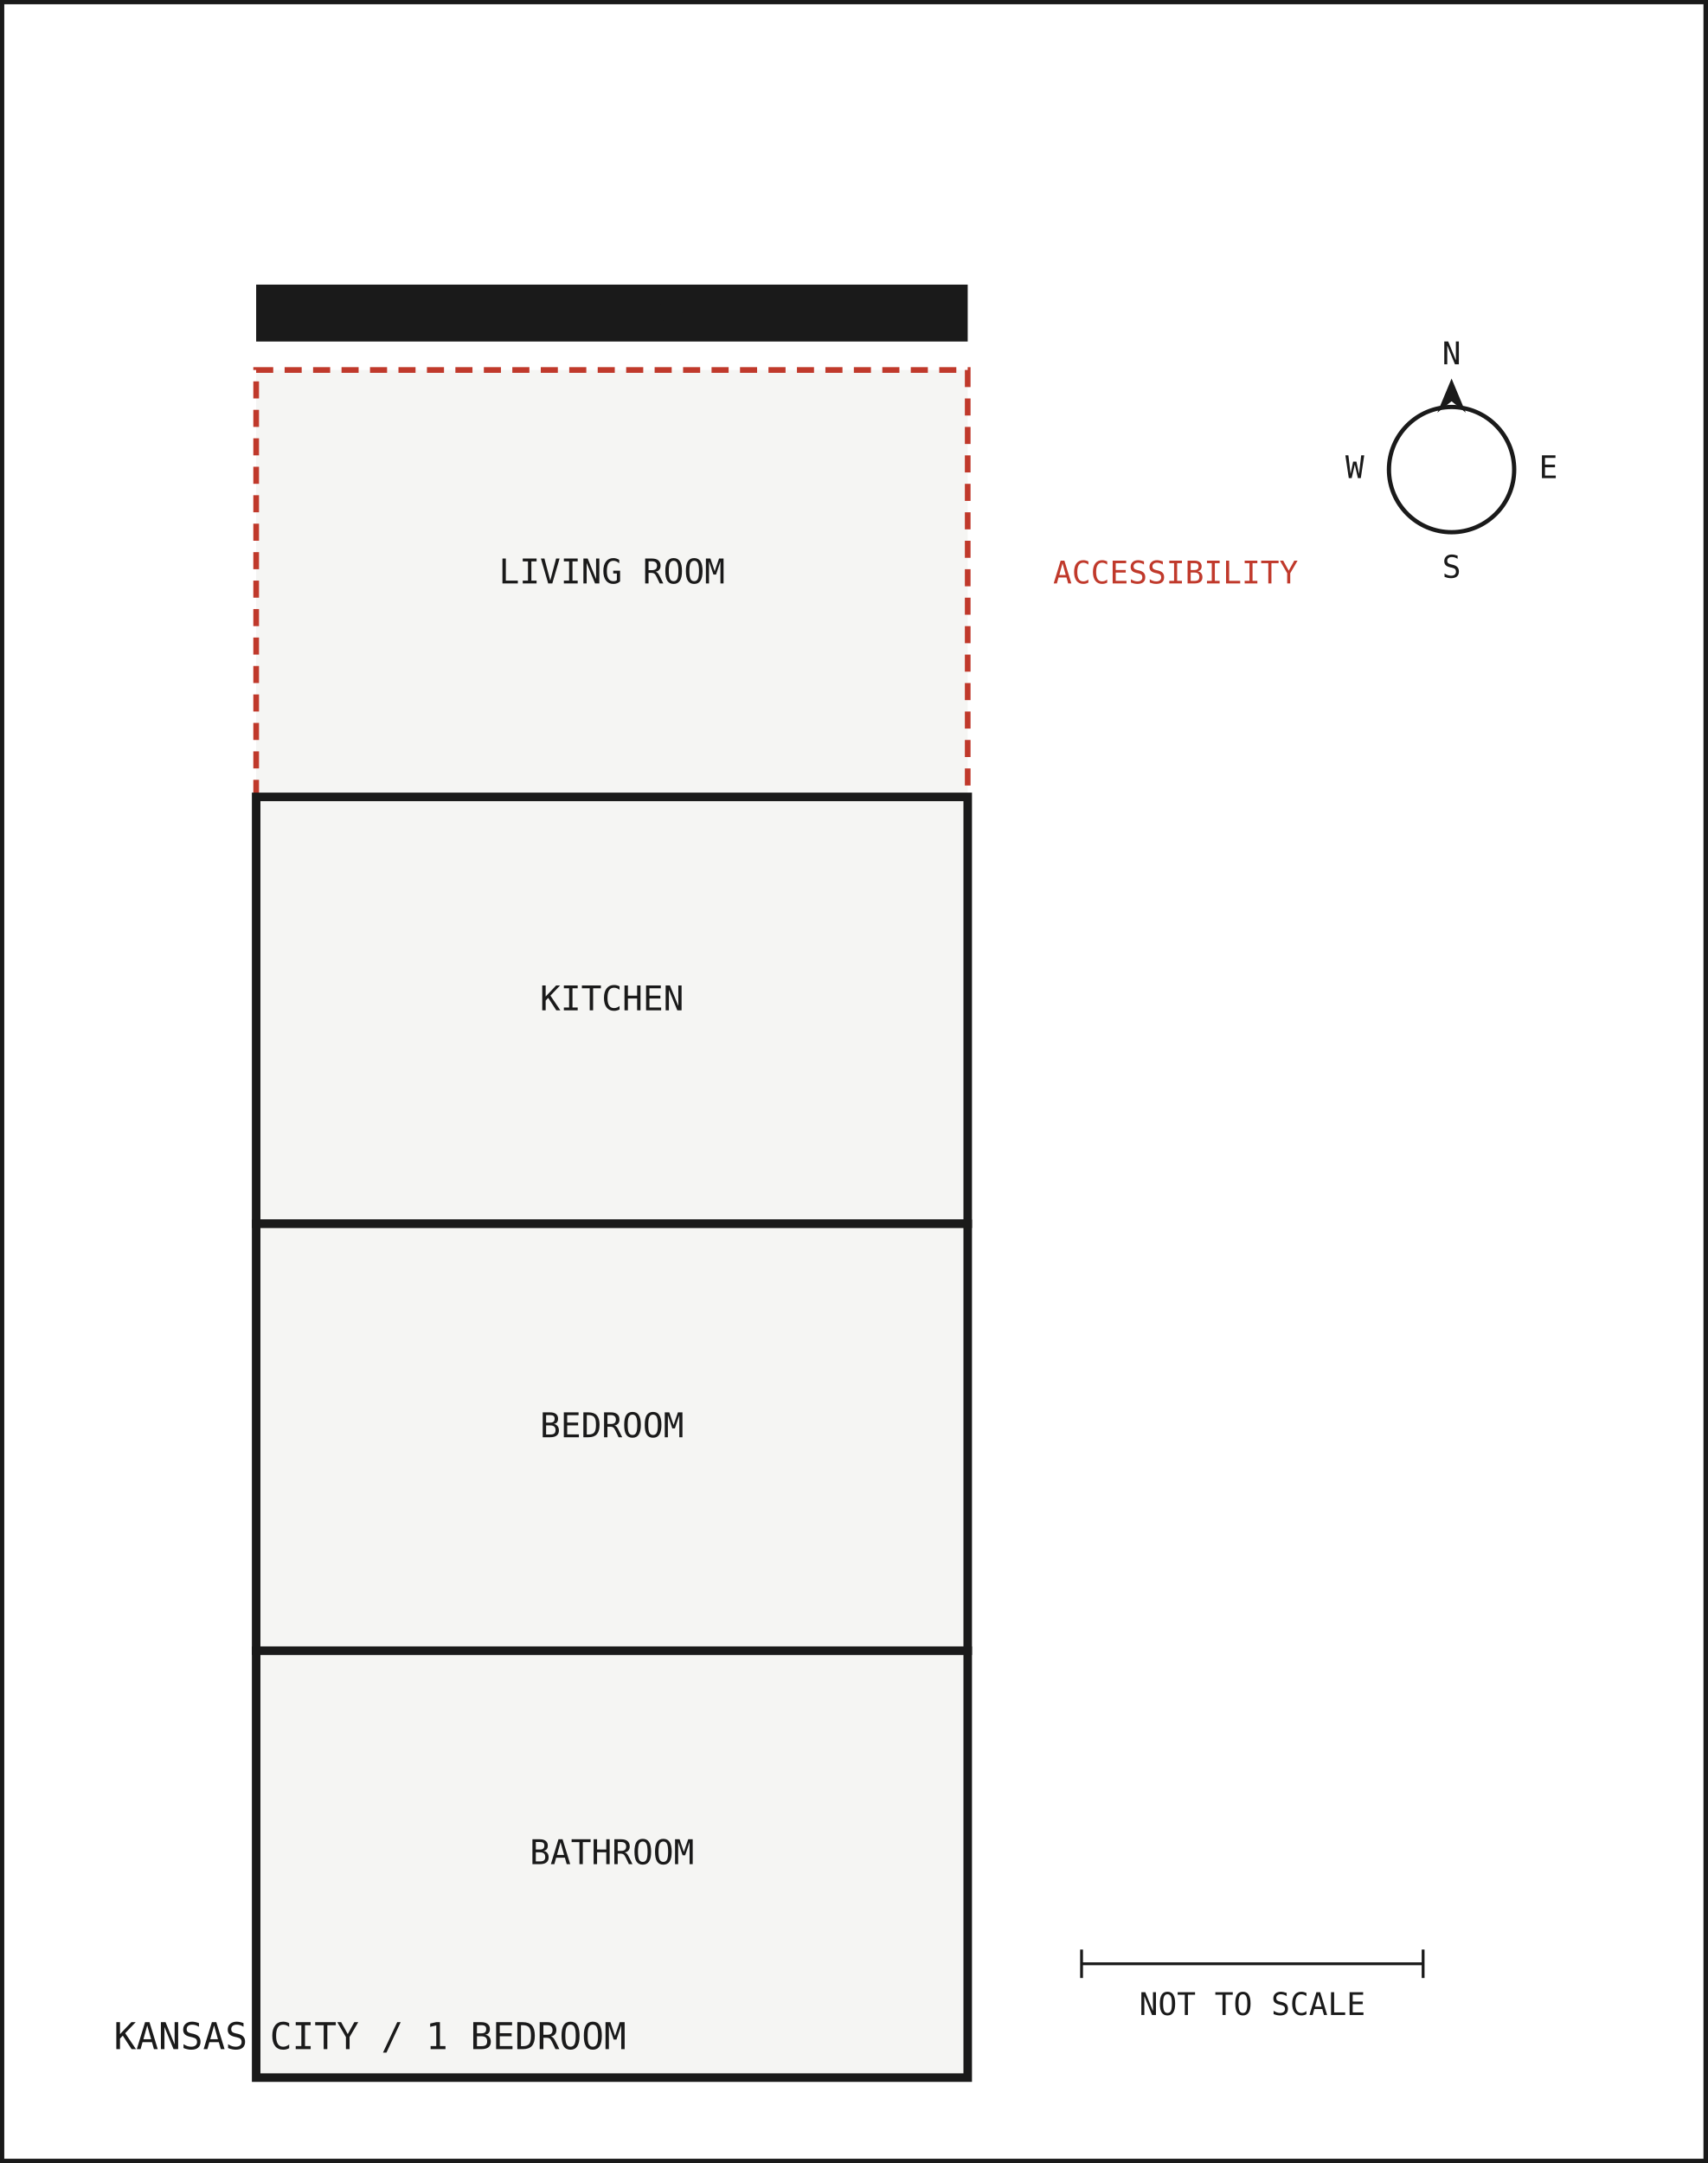
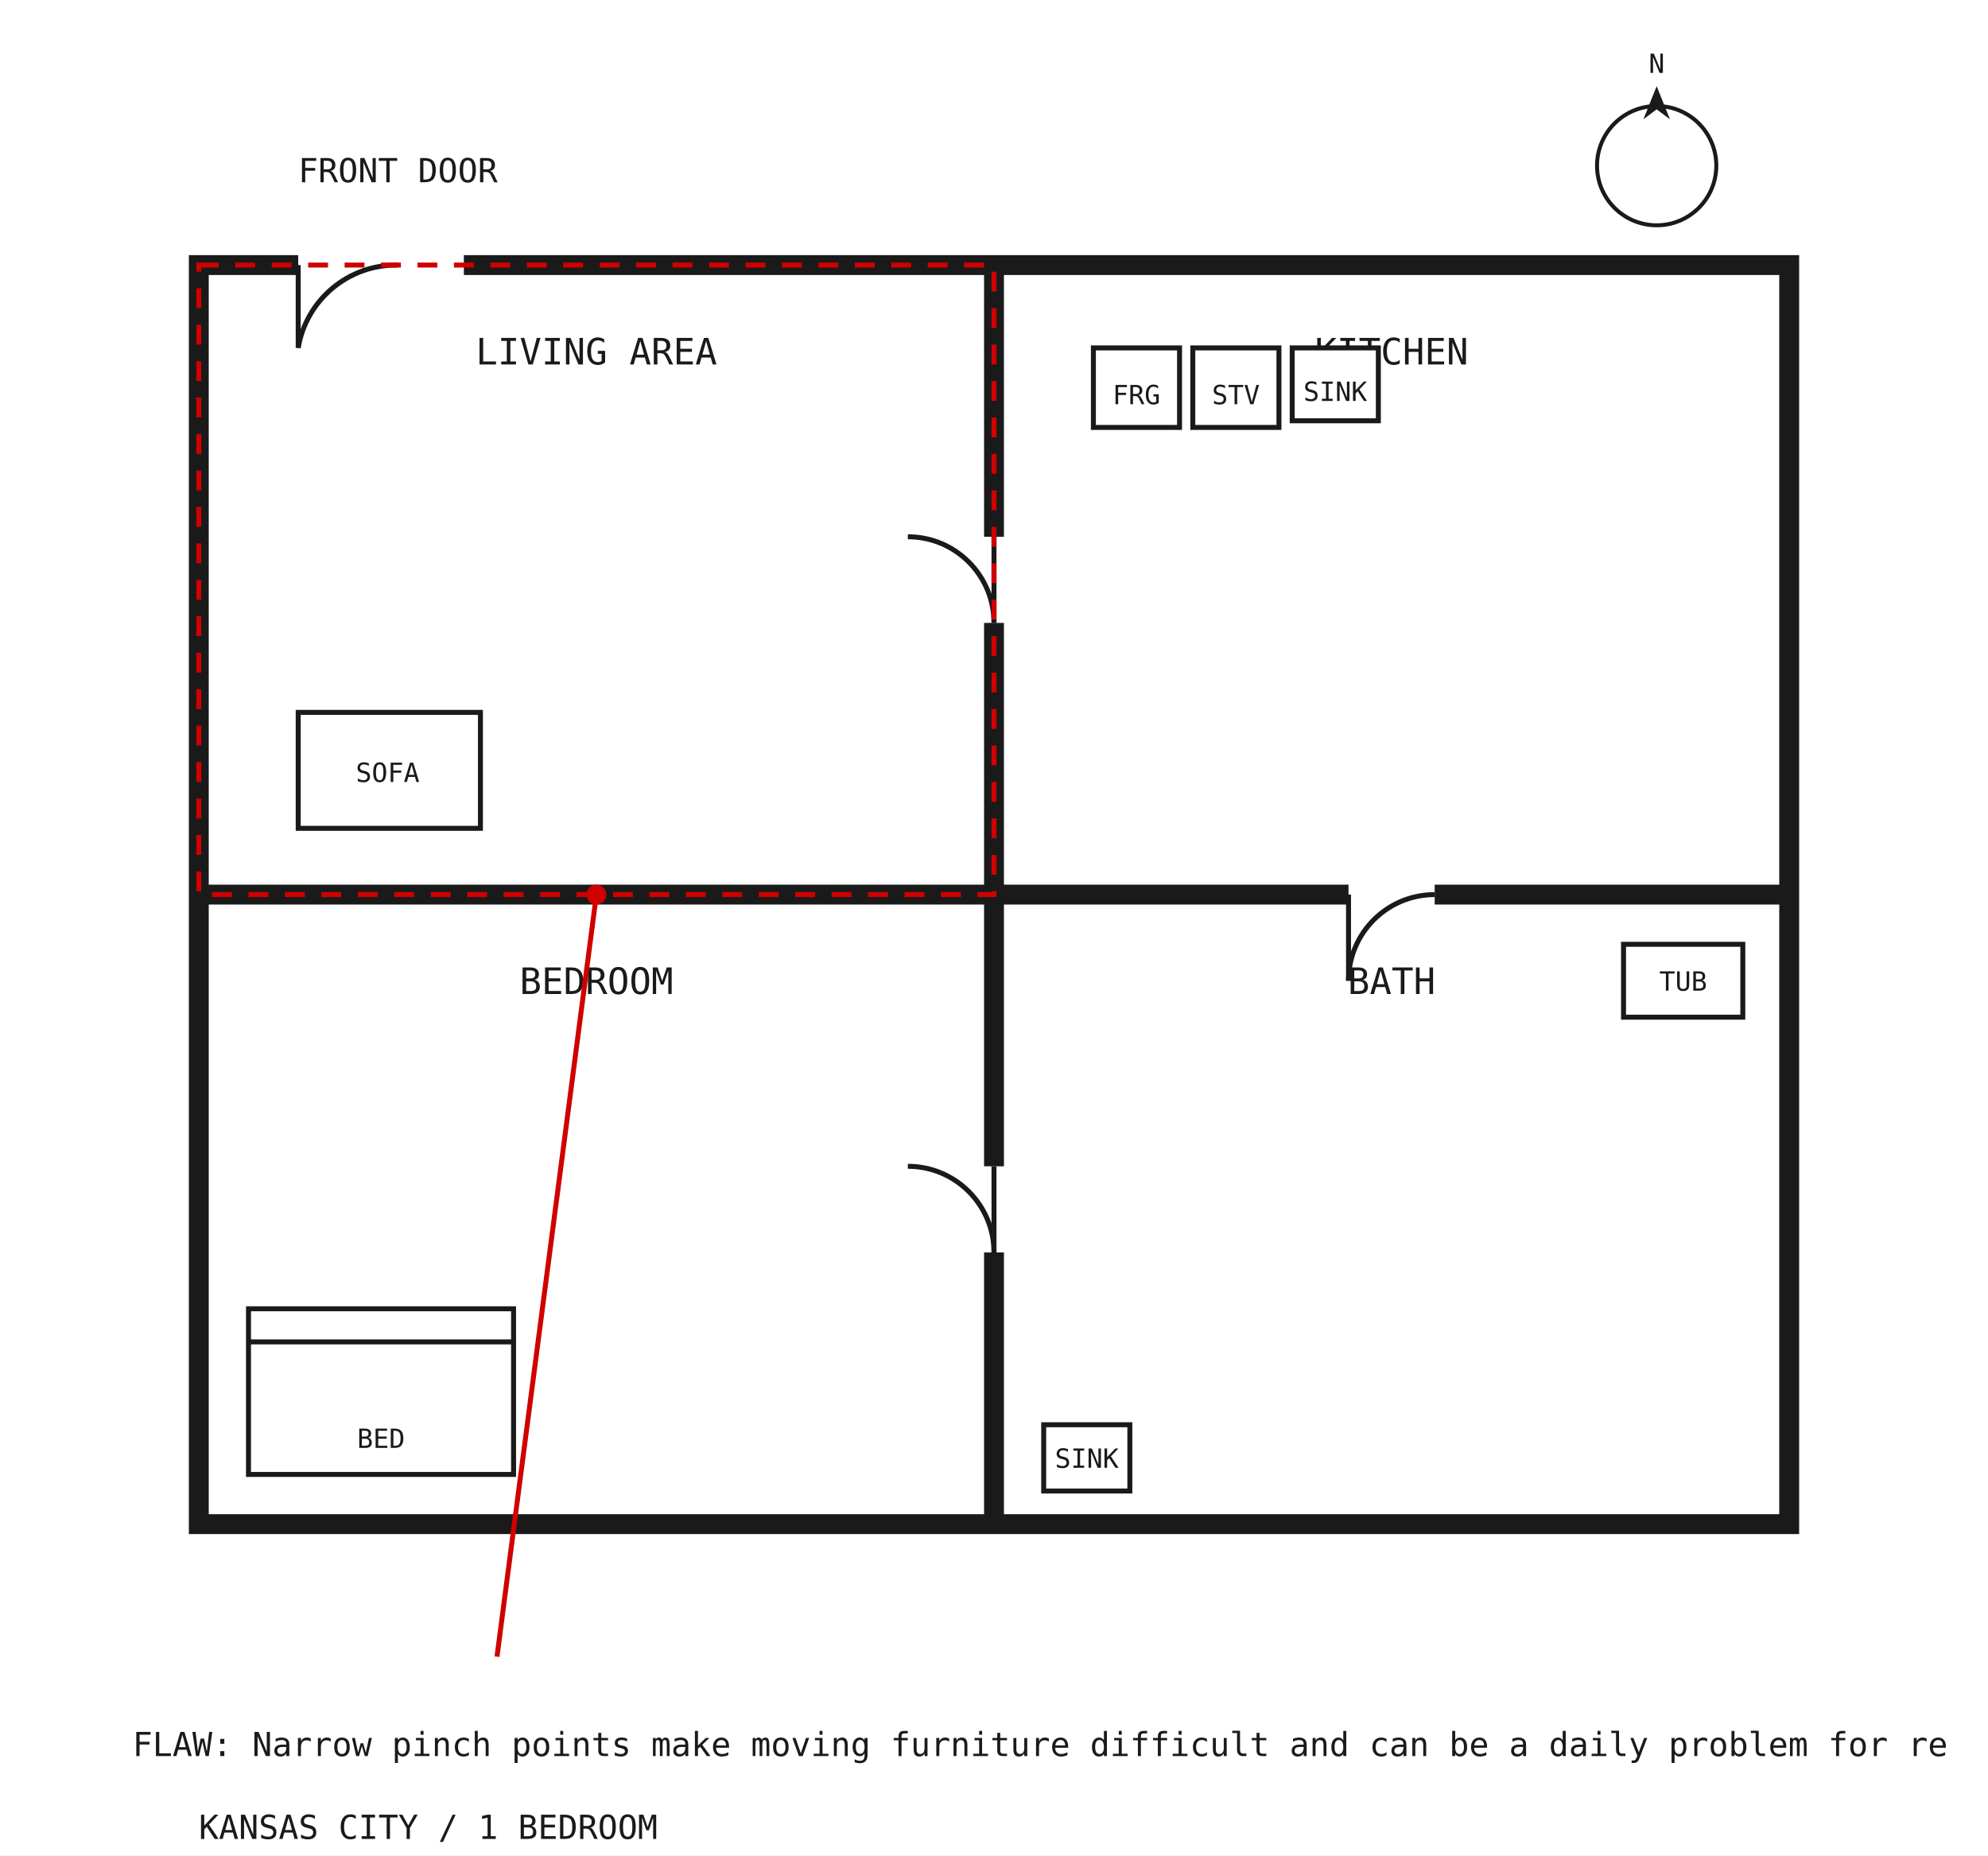
- <svg xmlns="http://www.w3.org/2000/svg" viewBox="0 0 600 760">
+ <svg xmlns="http://www.w3.org/2000/svg" width="600" height="560" viewBox="0 0 600 560">
+   <rect x="0" y="0" width="600" height="560" fill="#FFFFFF" />
  <style>
-     .tiny { font-family: monospace; font-size: 11px; fill: #1A1A1A; }
-     .roomlabel { font-family: monospace; font-size: 12px; fill: #1A1A1A; }
-     .small { font-family: monospace; font-size: 13px; fill: #1A1A1A; }
-     .callout { font-family: monospace; font-size: 11px; fill: #C0392B; }
-     .thin { stroke: #1A1A1A; stroke-width: 1; }
-   </style>
-   <rect x="0" y="0" width="600" height="760" fill="#FFFFFF" stroke="#1A1A1A" stroke-width="3" />
-   <rect x="90" y="100" width="250" height="20" fill="#1A1A1A" />
-   <text x="215" y="115" class="tiny" fill="#FFFFFF" text-anchor="middle">FRONT DOOR</text>
-   <rect x="90" y="130" width="250" height="150" fill="#F5F5F3" stroke="#C0392B" stroke-width="2" stroke-dasharray="6,4" />
-   <text x="215" y="205" class="roomlabel" text-anchor="middle">LIVING ROOM</text>
-   <text x="370" y="205" class="callout">ACCESSIBILITY</text>
-   <rect x="90" y="280" width="250" height="150" fill="#F5F5F3" stroke="#1A1A1A" stroke-width="3" />
-   <text x="215" y="355" class="roomlabel" text-anchor="middle">KITCHEN</text>
-   <rect x="90" y="430" width="250" height="150" fill="#F5F5F3" stroke="#1A1A1A" stroke-width="3" />
-   <text x="215" y="505" class="roomlabel" text-anchor="middle">BEDROOM</text>
-   <rect x="90" y="580" width="250" height="150" fill="#F5F5F3" stroke="#1A1A1A" stroke-width="3" />
-   <text x="215" y="655" class="roomlabel" text-anchor="middle">BATHROOM</text>
-   <g transform="translate(510,165)">
-     <path d="M0 -32 L5 -20 L0 -24 L-5 -20 Z" fill="#1A1A1A" />
-     <text x="0" y="-37" class="tiny" text-anchor="middle">N</text>
-     <text x="34" y="3" class="tiny" text-anchor="middle">E</text>
-     <text x="0" y="38" class="tiny" text-anchor="middle">S</text>
-     <text x="-34" y="3" class="tiny" text-anchor="middle">W</text>
-     <circle r="22" fill="none" stroke="#1A1A1A" stroke-width="1.5" />
+ .wall{stroke:#1A1A1A;stroke-width:6;fill:none;}
+ .thin{stroke:#1A1A1A;stroke-width:1.5;fill:none;}
+ .door{stroke:#1A1A1A;stroke-width:1.5;fill:none;}
+ .label{font-family:monospace;font-size:11px;fill:#1A1A1A;text-anchor:middle;}
+ .small{font-family:monospace;font-size:10px;fill:#1A1A1A;}
+ .tiny{font-family:monospace;font-size:8px;fill:#1A1A1A;text-anchor:middle;}
+ .flaw{fill:none;stroke:#D00000;stroke-width:1.5;stroke-dasharray:6,5;}
+ </style>
+   <rect x="60" y="80" width="480" height="380" fill="none" class="wall" />
+   <line x1="300" y1="80" x2="300" y2="460" class="wall" />
+   <line x1="60" y1="270" x2="540" y2="270" class="wall" />
+   <text x="90" y="55" class="small">FRONT DOOR</text>
+   <line x1="90" y1="80" x2="140" y2="80" stroke="#FFFFFF" stroke-width="10" />
+   <line x1="90" y1="80" x2="90" y2="105" class="thin" />
+   <path d="M90 105 A30 30 0 0 1 120 80" class="door" />
+   <line x1="300" y1="162" x2="300" y2="188" stroke="#FFFFFF" stroke-width="10" />
+   <line x1="300" y1="162" x2="300" y2="188" class="thin" />
+   <path d="M300 188 A26 26 0 0 0 274 162" class="door" />
+   <line x1="407" y1="270" x2="433" y2="270" stroke="#FFFFFF" stroke-width="10" />
+   <line x1="407" y1="270" x2="407" y2="296" class="thin" />
+   <path d="M407 296 A26 26 0 0 1 433 270" class="door" />
+   <line x1="300" y1="352" x2="300" y2="378" stroke="#FFFFFF" stroke-width="10" />
+   <line x1="300" y1="352" x2="300" y2="378" class="thin" />
+   <path d="M300 378 A26 26 0 0 0 274 352" class="door" />
+   <text x="180" y="110" class="label">LIVING AREA</text>
+   <rect x="90" y="215" width="55" height="35" fill="#FFFFFF" stroke="#1A1A1A" stroke-width="1.5" />
+   <text x="117" y="236" class="tiny">SOFA</text>
+   <text x="420" y="110" class="label">KITCHEN</text>
+   <rect x="330" y="105" width="26" height="24" fill="#FFFFFF" stroke="#1A1A1A" stroke-width="1.5" />
+   <text x="343" y="122" class="tiny">FRG</text>
+   <rect x="360" y="105" width="26" height="24" fill="#FFFFFF" stroke="#1A1A1A" stroke-width="1.5" />
+   <text x="373" y="122" class="tiny">STV</text>
+   <rect x="390" y="105" width="26" height="22" fill="#FFFFFF" stroke="#1A1A1A" stroke-width="1.5" />
+   <text x="403" y="121" class="tiny">SINK</text>
+   <text x="180" y="300" class="label">BEDROOM</text>
+   <rect x="75" y="395" width="80" height="50" fill="#FFFFFF" stroke="#1A1A1A" stroke-width="1.5" />
+   <line x1="75" y1="405" x2="155" y2="405" class="thin" />
+   <text x="115" y="437" class="tiny">BED</text>
+   <text x="420" y="300" class="label">BATH</text>
+   <rect x="490" y="285" width="36" height="22" fill="#FFFFFF" stroke="#1A1A1A" stroke-width="1.5" />
+   <text x="508" y="299" class="tiny">TUB</text>
+   <rect x="315" y="430" width="26" height="20" fill="#FFFFFF" stroke="#1A1A1A" stroke-width="1.5" />
+   <text x="328" y="443" class="tiny">SINK</text>
+   <rect x="60" y="80" width="240" height="190" class="flaw" />
+   <path d="M180 270 L150 500" stroke="#D00000" stroke-width="1.5" fill="none" />
+   <circle cx="180" cy="270" r="3" fill="#D00000" />
+   <text x="40" y="530" class="small" fill="#D00000">FLAW: Narrow pinch points make moving furniture difficult and can be a daily problem for re</text>
+   <g transform="translate(500,50)">
+     <circle cx="0" cy="0" r="18" fill="none" stroke="#1A1A1A" stroke-width="1.2" />
+     <path d="M0 -24 L4 -14 L0 -17 L-4 -14 Z" fill="#1A1A1A" />
+     <text x="0" y="-28" class="tiny">N</text>
  </g>
-   <g transform="translate(380,690)">
-     <line x1="0" y1="0" x2="120" y2="0" class="thin" />
-     <line x1="0" y1="-5" x2="0" y2="5" class="thin" />
-     <line x1="120" y1="-5" x2="120" y2="5" class="thin" />
-     <text x="60" y="18" class="tiny" text-anchor="middle">NOT TO SCALE</text>
-   </g>
-   <text x="40" y="720" class="small">KANSAS CITY / 1 BEDROOM</text>
+   <text x="60" y="555" class="small">KANSAS CITY / 1 BEDROOM</text>
</svg>
